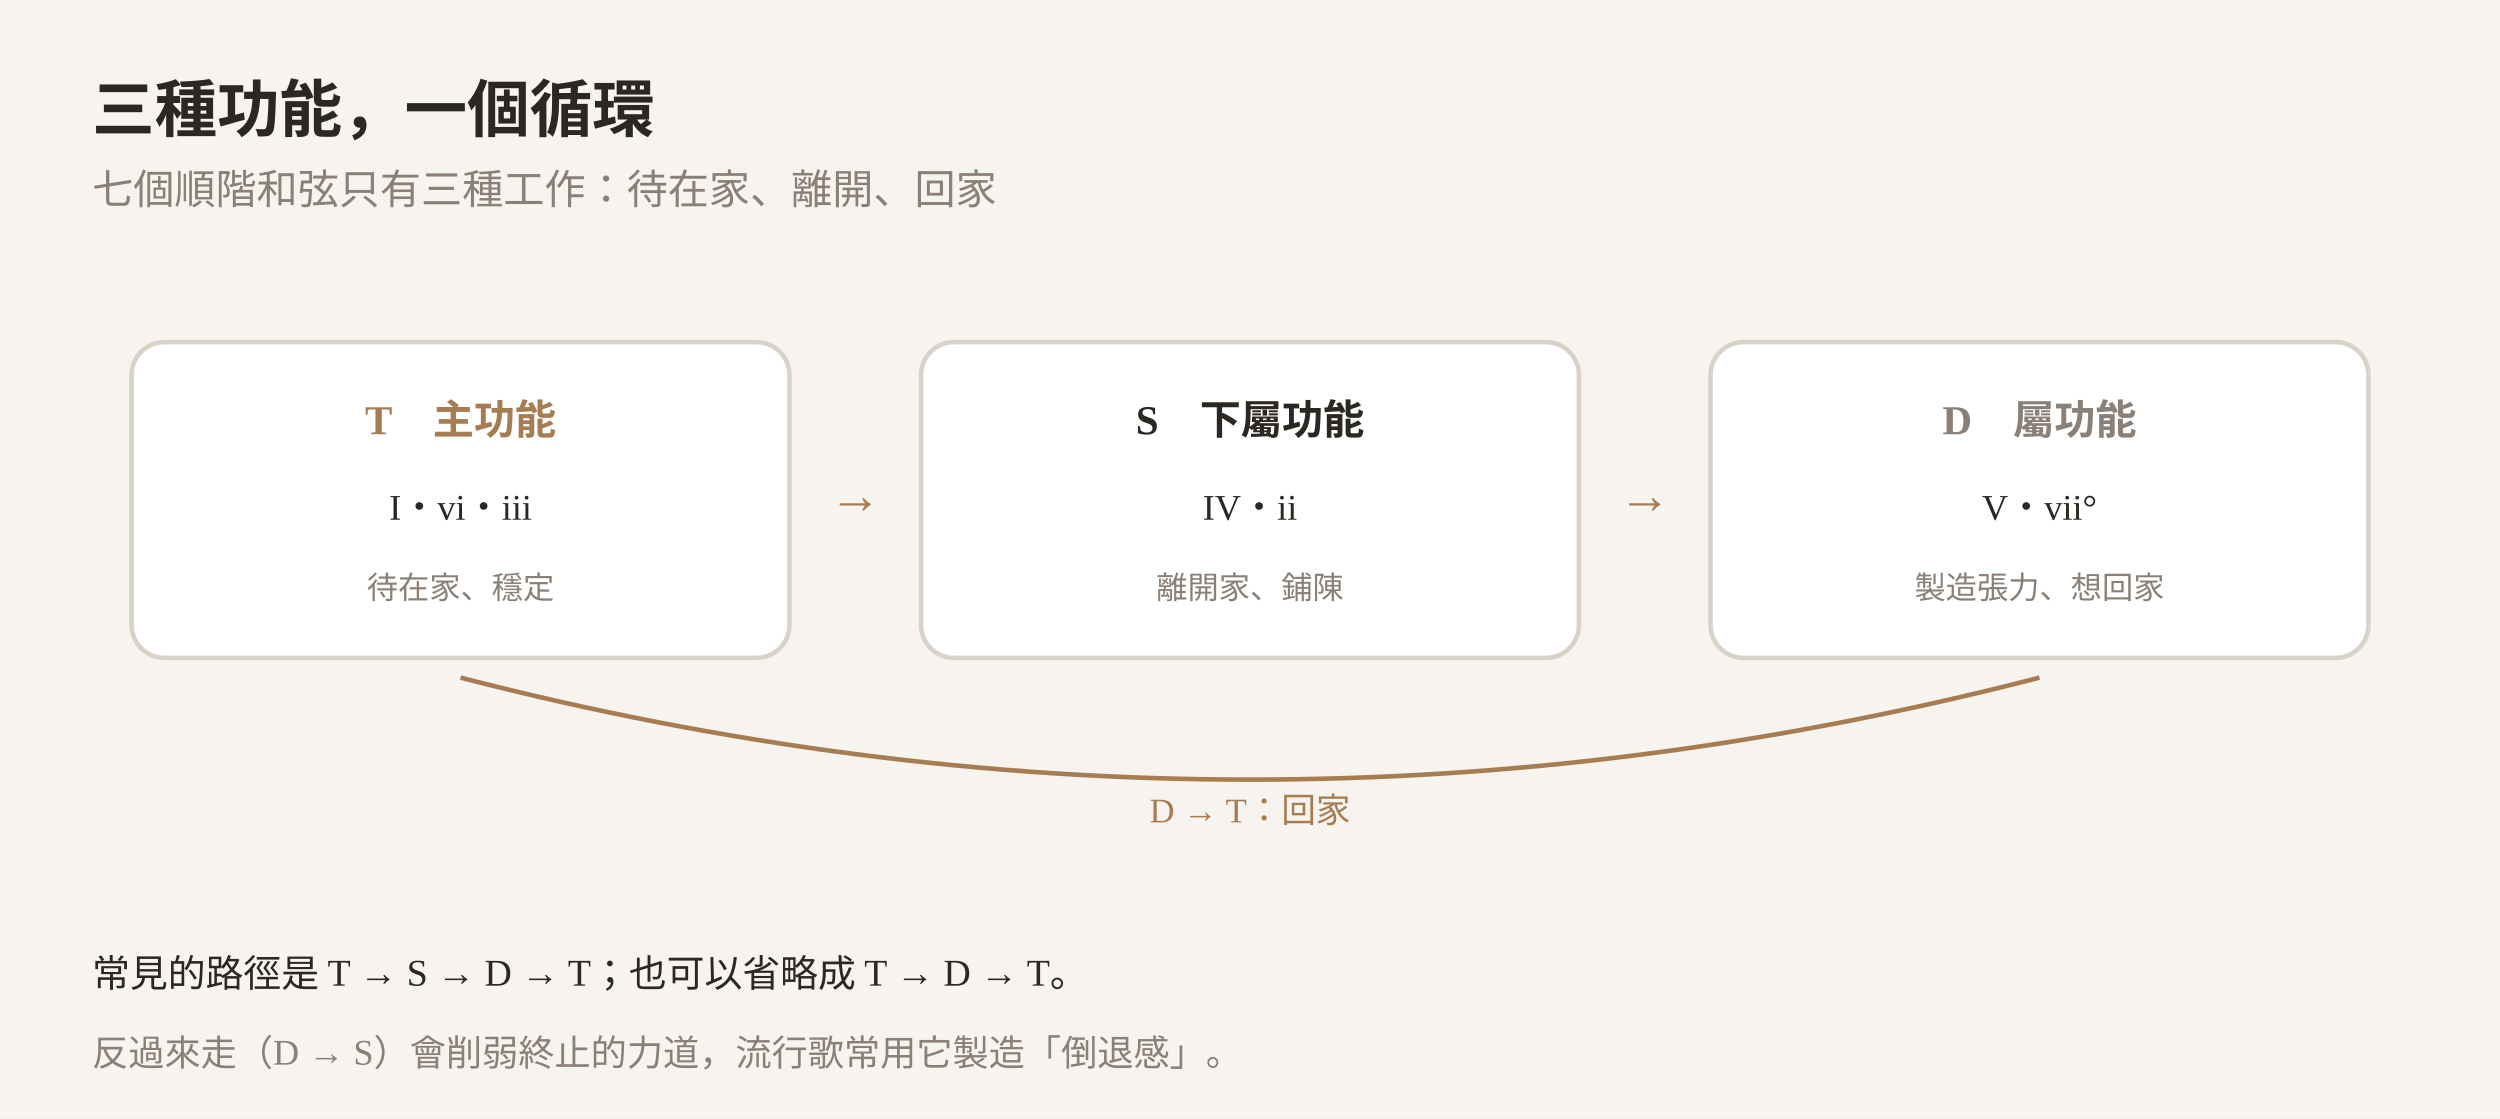
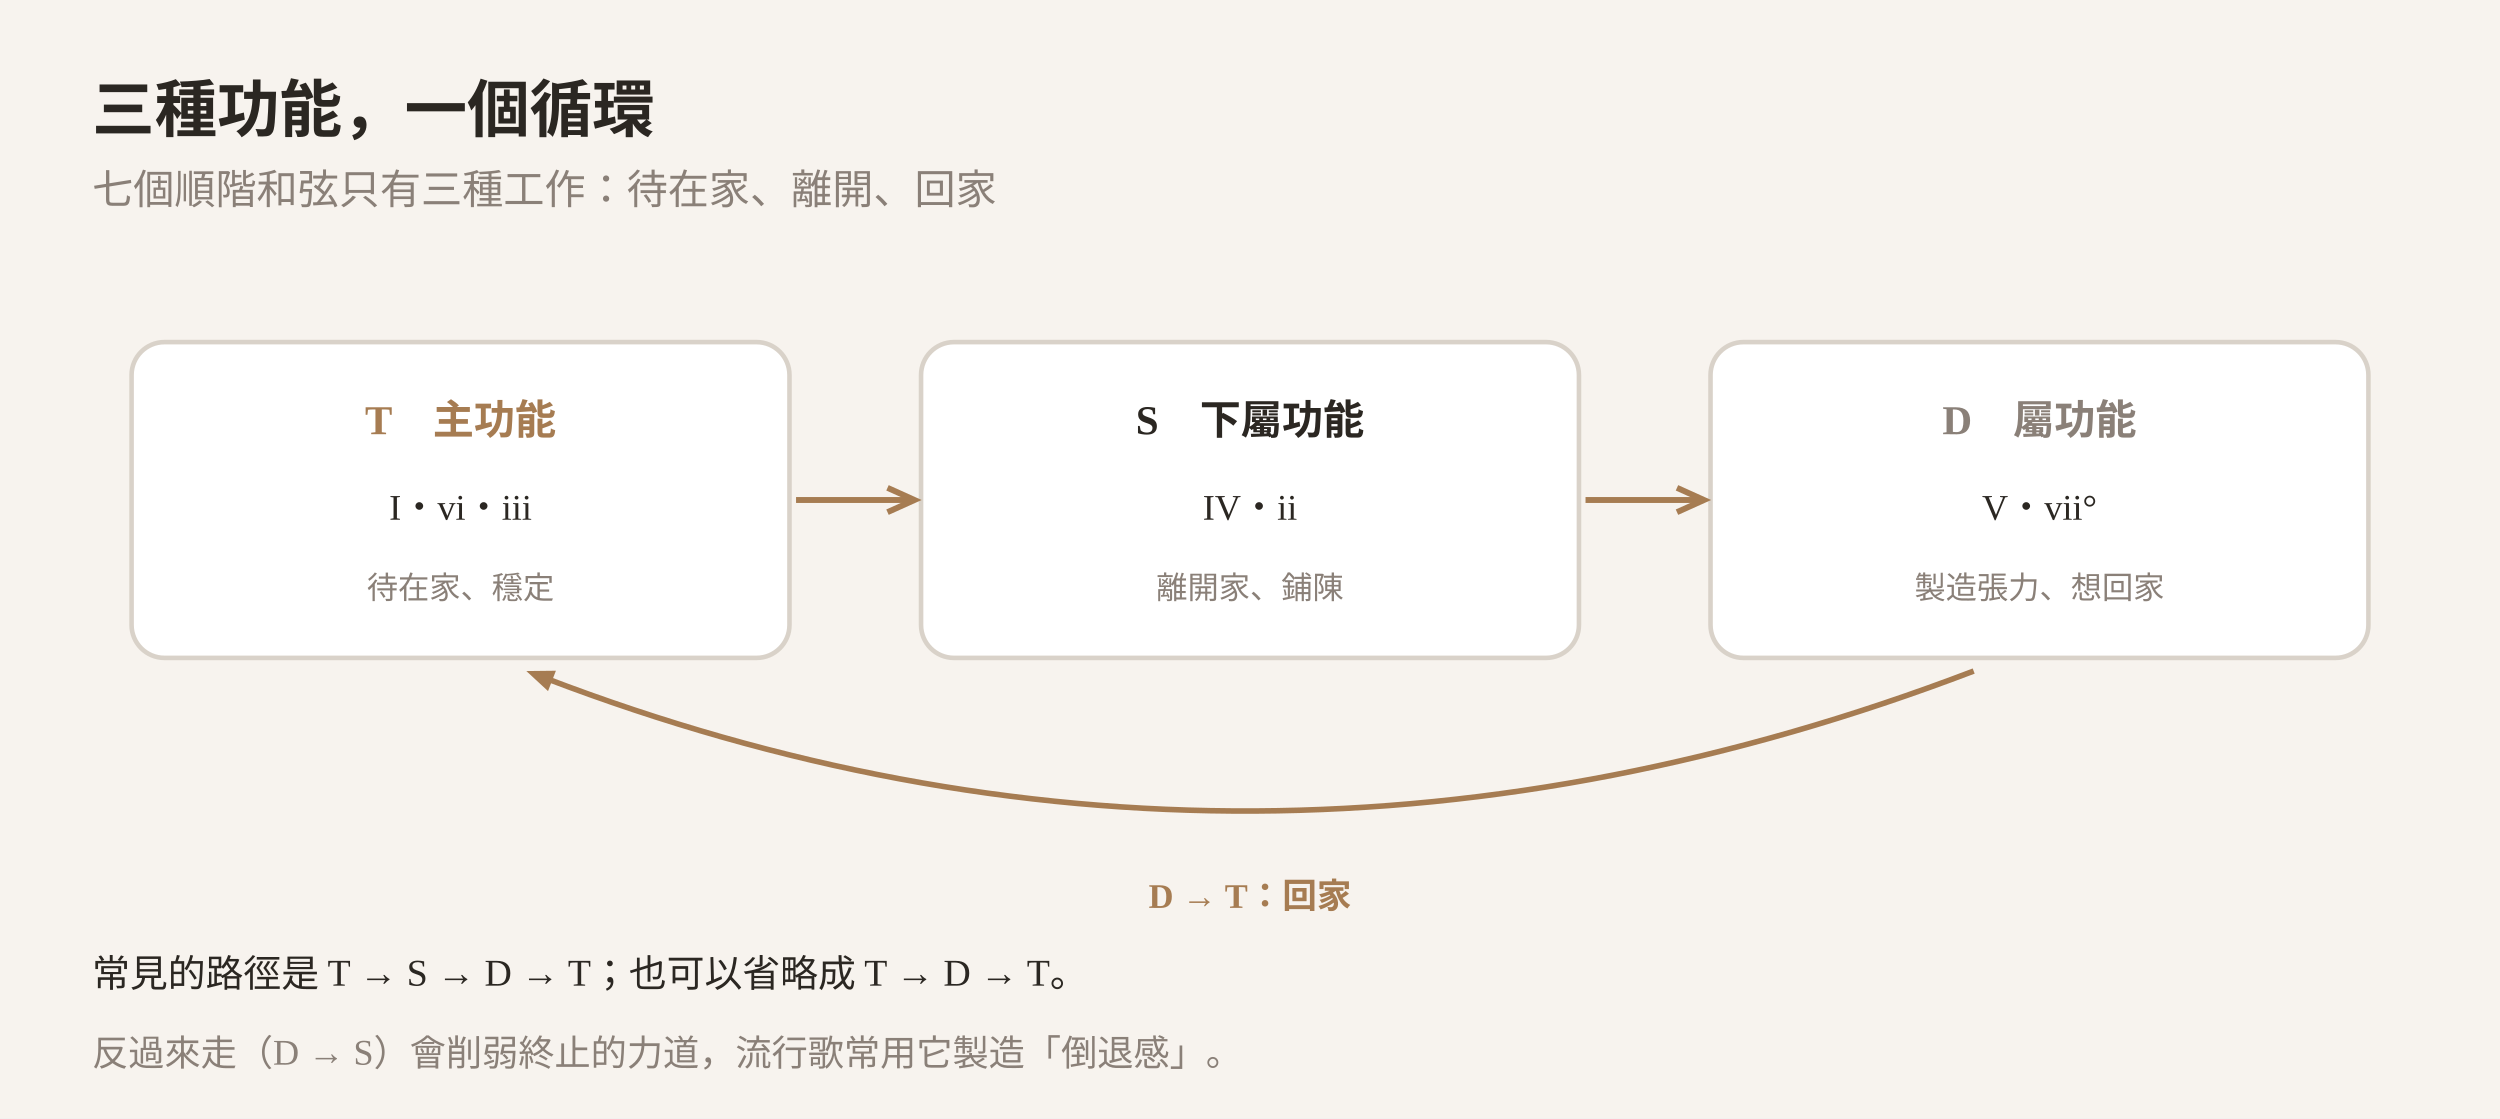
<svg xmlns="http://www.w3.org/2000/svg" viewBox="0 0 760 340" width="100%" role="img" aria-label="三種功能，一個循環">
  <rect width="760" height="340" fill="#f7f3ee" />
  <text x="28.0" y="40.0" font-size="19" text-anchor="start" fill="#2b2722" font-weight="700">三種功能，一個循環</text>
  <text x="28.0" y="62.0" font-size="12.5" text-anchor="start" fill="#8a8078" font-weight="400">七個順階和弦只有三種工作：待在家、離開、回家</text>
  <rect x="40.0" y="104.0" width="200.0" height="96.0" rx="10" fill="#fff" stroke="#d9d2c9" stroke-width="1.4" />
  <text x="140.0" y="132.0" font-size="12.5" text-anchor="middle" fill="#A67C52" font-weight="700">T　主功能</text>
  <text x="140.0" y="158.0" font-size="11" text-anchor="middle" fill="#2b2722" font-weight="400">I・vi・iii</text>
  <text x="140.0" y="182.0" font-size="9.5" text-anchor="middle" fill="#8a8078" font-weight="400">待在家、穩定</text>
  <rect x="280.0" y="104.0" width="200.0" height="96.0" rx="10" fill="#fff" stroke="#d9d2c9" stroke-width="1.4" />
  <text x="380.0" y="132.0" font-size="12.5" text-anchor="middle" fill="#2b2722" font-weight="700">S　下屬功能</text>
  <text x="380.0" y="158.0" font-size="11" text-anchor="middle" fill="#2b2722" font-weight="400">IV・ii</text>
  <text x="380.0" y="182.0" font-size="9.5" text-anchor="middle" fill="#8a8078" font-weight="400">離開家、鋪陳</text>
  <rect x="520.0" y="104.0" width="200.0" height="96.0" rx="10" fill="#fff" stroke="#d9d2c9" stroke-width="1.4" />
  <text x="620.0" y="132.0" font-size="12.5" text-anchor="middle" fill="#8a8078" font-weight="700">D　屬功能</text>
  <text x="620.0" y="158.0" font-size="11" text-anchor="middle" fill="#2b2722" font-weight="400">V・vii°</text>
  <text x="620.0" y="182.0" font-size="9.5" text-anchor="middle" fill="#8a8078" font-weight="400">製造張力、想回家</text>
-   <text x="260.0" y="156.0" font-size="16" text-anchor="middle" fill="#A67C52" font-weight="700">→</text>
-   <text x="500.0" y="156.0" font-size="16" text-anchor="middle" fill="#A67C52" font-weight="700">→</text>
-   <path d="M 620 206 Q 380 268 140 206" fill="none" stroke="#A67C52" stroke-width="1.4" />
-   <text x="380.0" y="250.0" font-size="10.5" text-anchor="middle" fill="#A67C52" font-weight="400">D → T：回家</text>
+   <line x1="242.0" y1="152.0" x2="278.0" y2="152.0" stroke="#A67C52" stroke-width="1.8" />
+   <path d="M269.8 155.7 L278.0 152.0 L269.8 148.3" fill="none" stroke="#A67C52" stroke-width="1.8" />
+   <line x1="482.0" y1="152.0" x2="518.0" y2="152.0" stroke="#A67C52" stroke-width="1.8" />
+   <path d="M509.8 155.7 L518.0 152.0 L509.8 148.3" fill="none" stroke="#A67C52" stroke-width="1.8" />
+   <path d="M 600.0 204.0 Q 380.0 288.0 165.9 206.2" fill="none" stroke="#A67C52" stroke-width="1.7" />
+   <polygon points="160.0,204.0 169.0,203.9 166.6,210.1" fill="#A67C52" />
+   <text x="380.0" y="276.0" font-size="10.5" text-anchor="middle" fill="#A67C52" font-weight="700">D → T：回家</text>
  <text x="28.0" y="300.0" font-size="11.5" text-anchor="start" fill="#2b2722" font-weight="400">常見的路徑是 T → S → D → T；也可以省略成 T → D → T。</text>
  <text x="28.0" y="324.0" font-size="11" text-anchor="start" fill="#8a8078" font-weight="400">反過來走（D → S）會削弱終止的力道，流行歌常用它製造「倒退感」。</text>
</svg>
